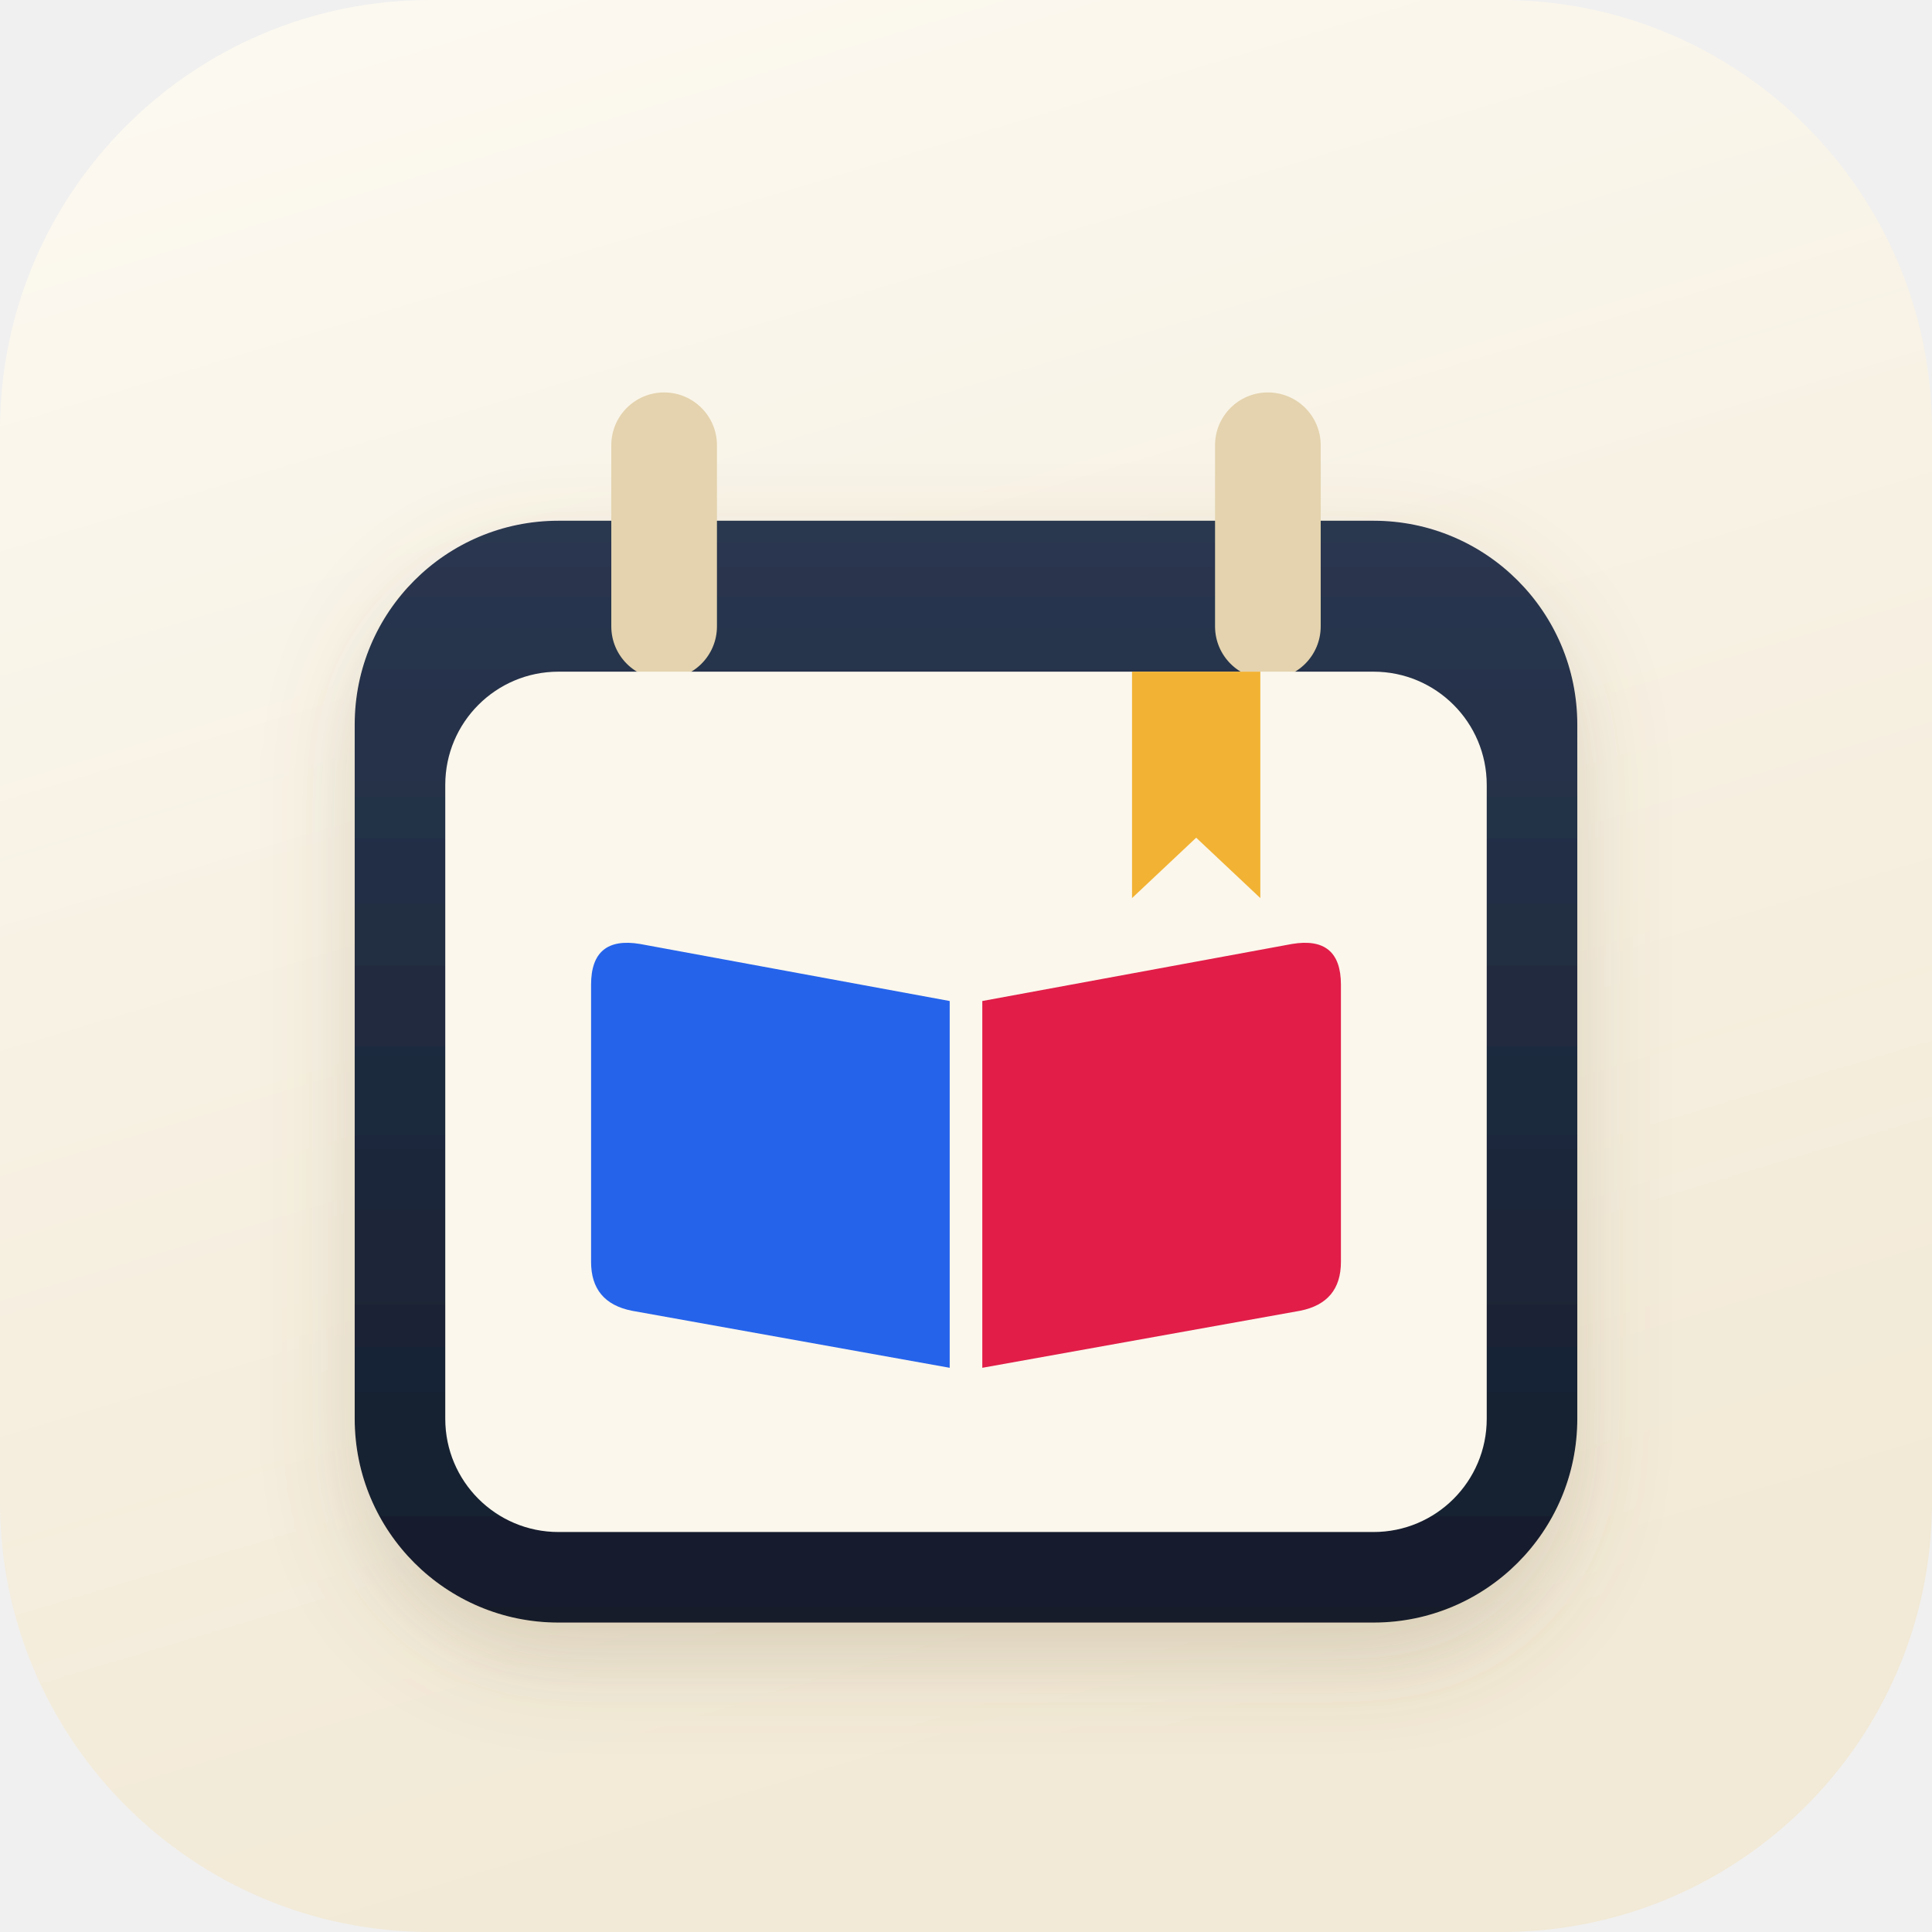
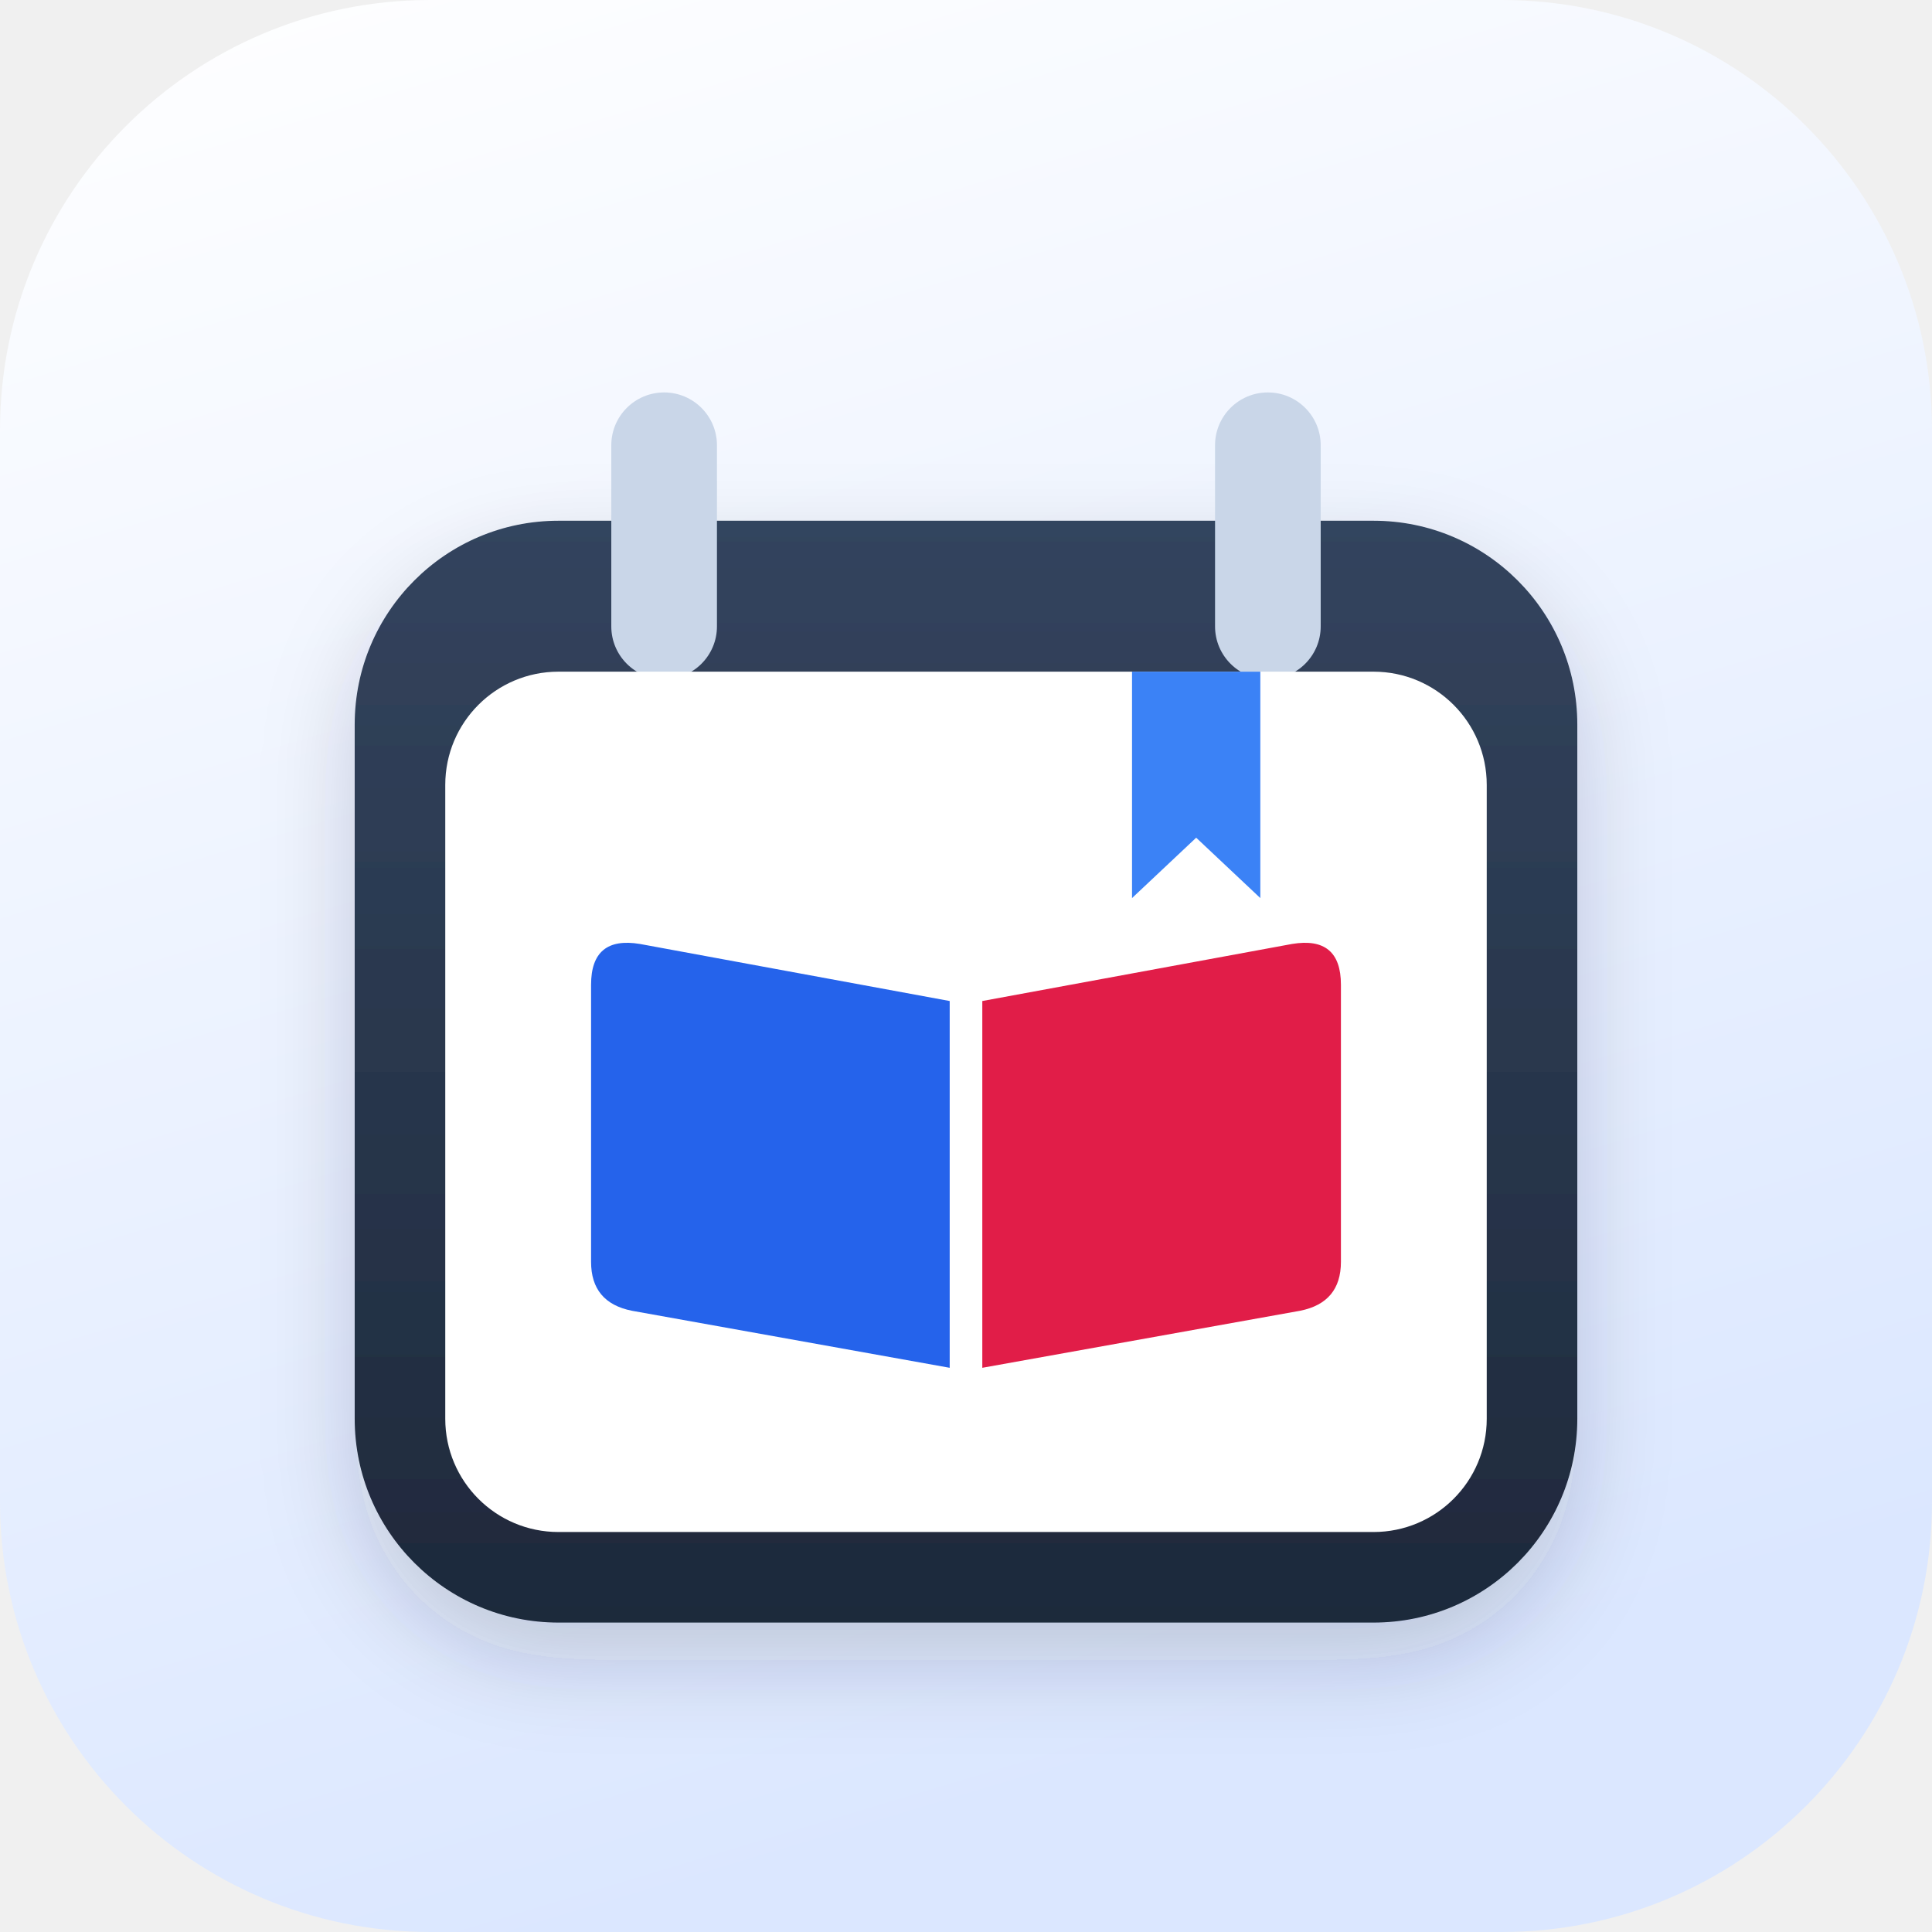
<svg xmlns="http://www.w3.org/2000/svg" width="512" height="512" viewBox="0 0 512 512">
  <defs>
    <linearGradient id="bg" x1="0" y1="0" x2="0.3" y2="1">
-       <stop offset="0" stop-color="#fdfaf2" />
-       <stop offset="1" stop-color="#f2e9d6" />
+       <stop offset="0" stop-color="#ffffff" />
+       <stop offset="1" stop-color="#dbe7ff" />
    </linearGradient>
    <linearGradient id="nv" x1="0" y1="0" x2="0" y2="1">
-       <stop offset="0" stop-color="#2a3750" />
-       <stop offset="1" stop-color="#141d2c" />
+       <stop offset="0" stop-color="#33445e" />
+       <stop offset="1" stop-color="#1e293b" />
    </linearGradient>
    <filter id="sh" x="-30%" y="-30%" width="160%" height="160%">
-       <feDropShadow dx="0" dy="10" stdDeviation="12" flood-color="#7c6a48" flood-opacity="0.22" />
+       <feDropShadow dx="0" dy="10" stdDeviation="12" flood-color="#1e293b" flood-opacity="0.18" />
    </filter>
  </defs>
  <rect width="512" height="512" rx="114" fill="url(#bg)" />
  <g filter="url(#sh)">
    <rect x="94" y="138" width="324" height="292" rx="54" fill="url(#nv)" />
  </g>
-   <rect x="162" y="104" width="28" height="76" rx="14" fill="#e4d3ae" />
-   <rect x="322" y="104" width="28" height="76" rx="14" fill="#e4d3ae" />
-   <rect x="118" y="178" width="276" height="228" rx="30" fill="#fbf7ec" />
+   <rect x="162" y="104" width="28" height="76" rx="14" fill="#c9d6e8" />
+   <rect x="322" y="104" width="28" height="76" rx="14" fill="#c9d6e8" />
+   <rect x="118" y="178" width="276" height="228" rx="30" fill="#ffffff" />
  <g transform="translate(256,302) scale(1.08) translate(-256,-302)">
    <path d="M252 268 L176 254 Q164 252 164 264 L164 332 Q164 342 174 344 L252 358 Z" fill="#2563eb" />
    <path d="M260 268 L336 254 Q348 252 348 264 L348 332 Q348 342 338 344 L260 358 Z" fill="#e11d48" />
-     <path d="M256 264 L256 360" stroke="#fbf7ec" stroke-width="7" stroke-linecap="round" />
+     <path d="M256 264 L256 360" stroke="#ffffff" stroke-width="7" stroke-linecap="round" />
  </g>
-   <path d="M300 178 H334 V238 L317 222 L300 238 Z" fill="#f2b233" />
+   <path d="M300 178 H334 V238 L317 222 L300 238 Z" fill="#3b82f6" />
</svg>
